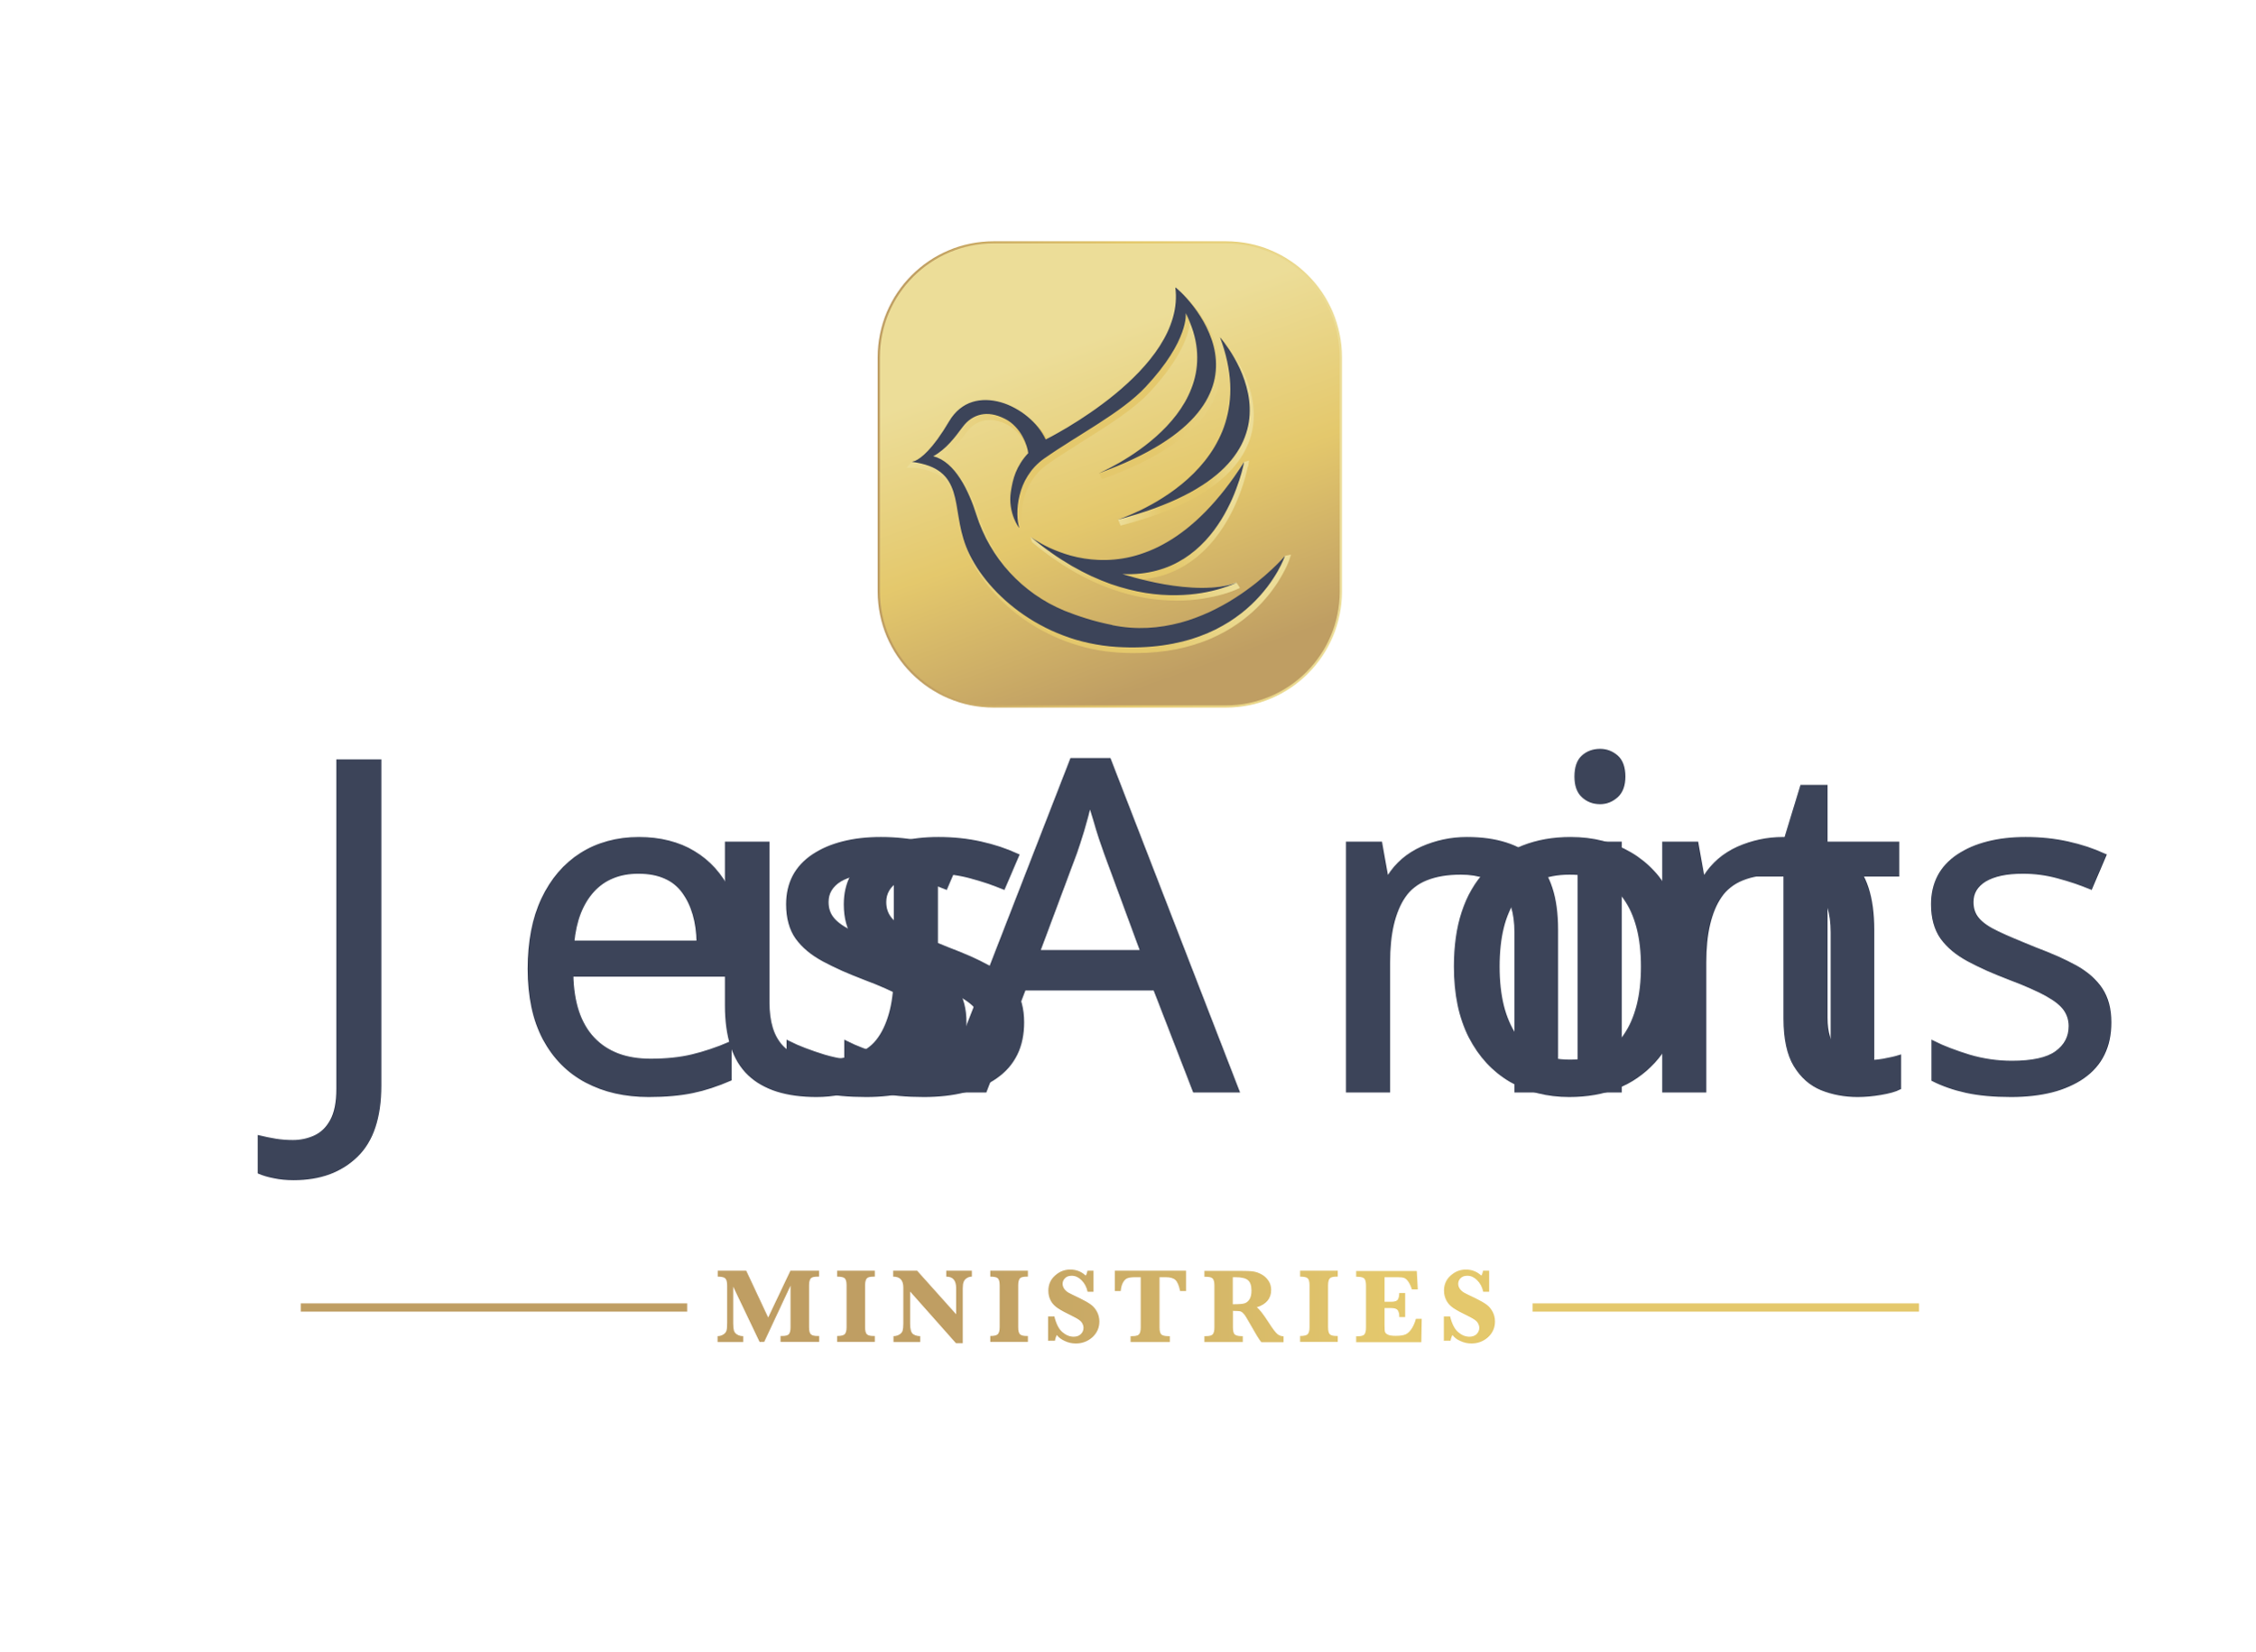
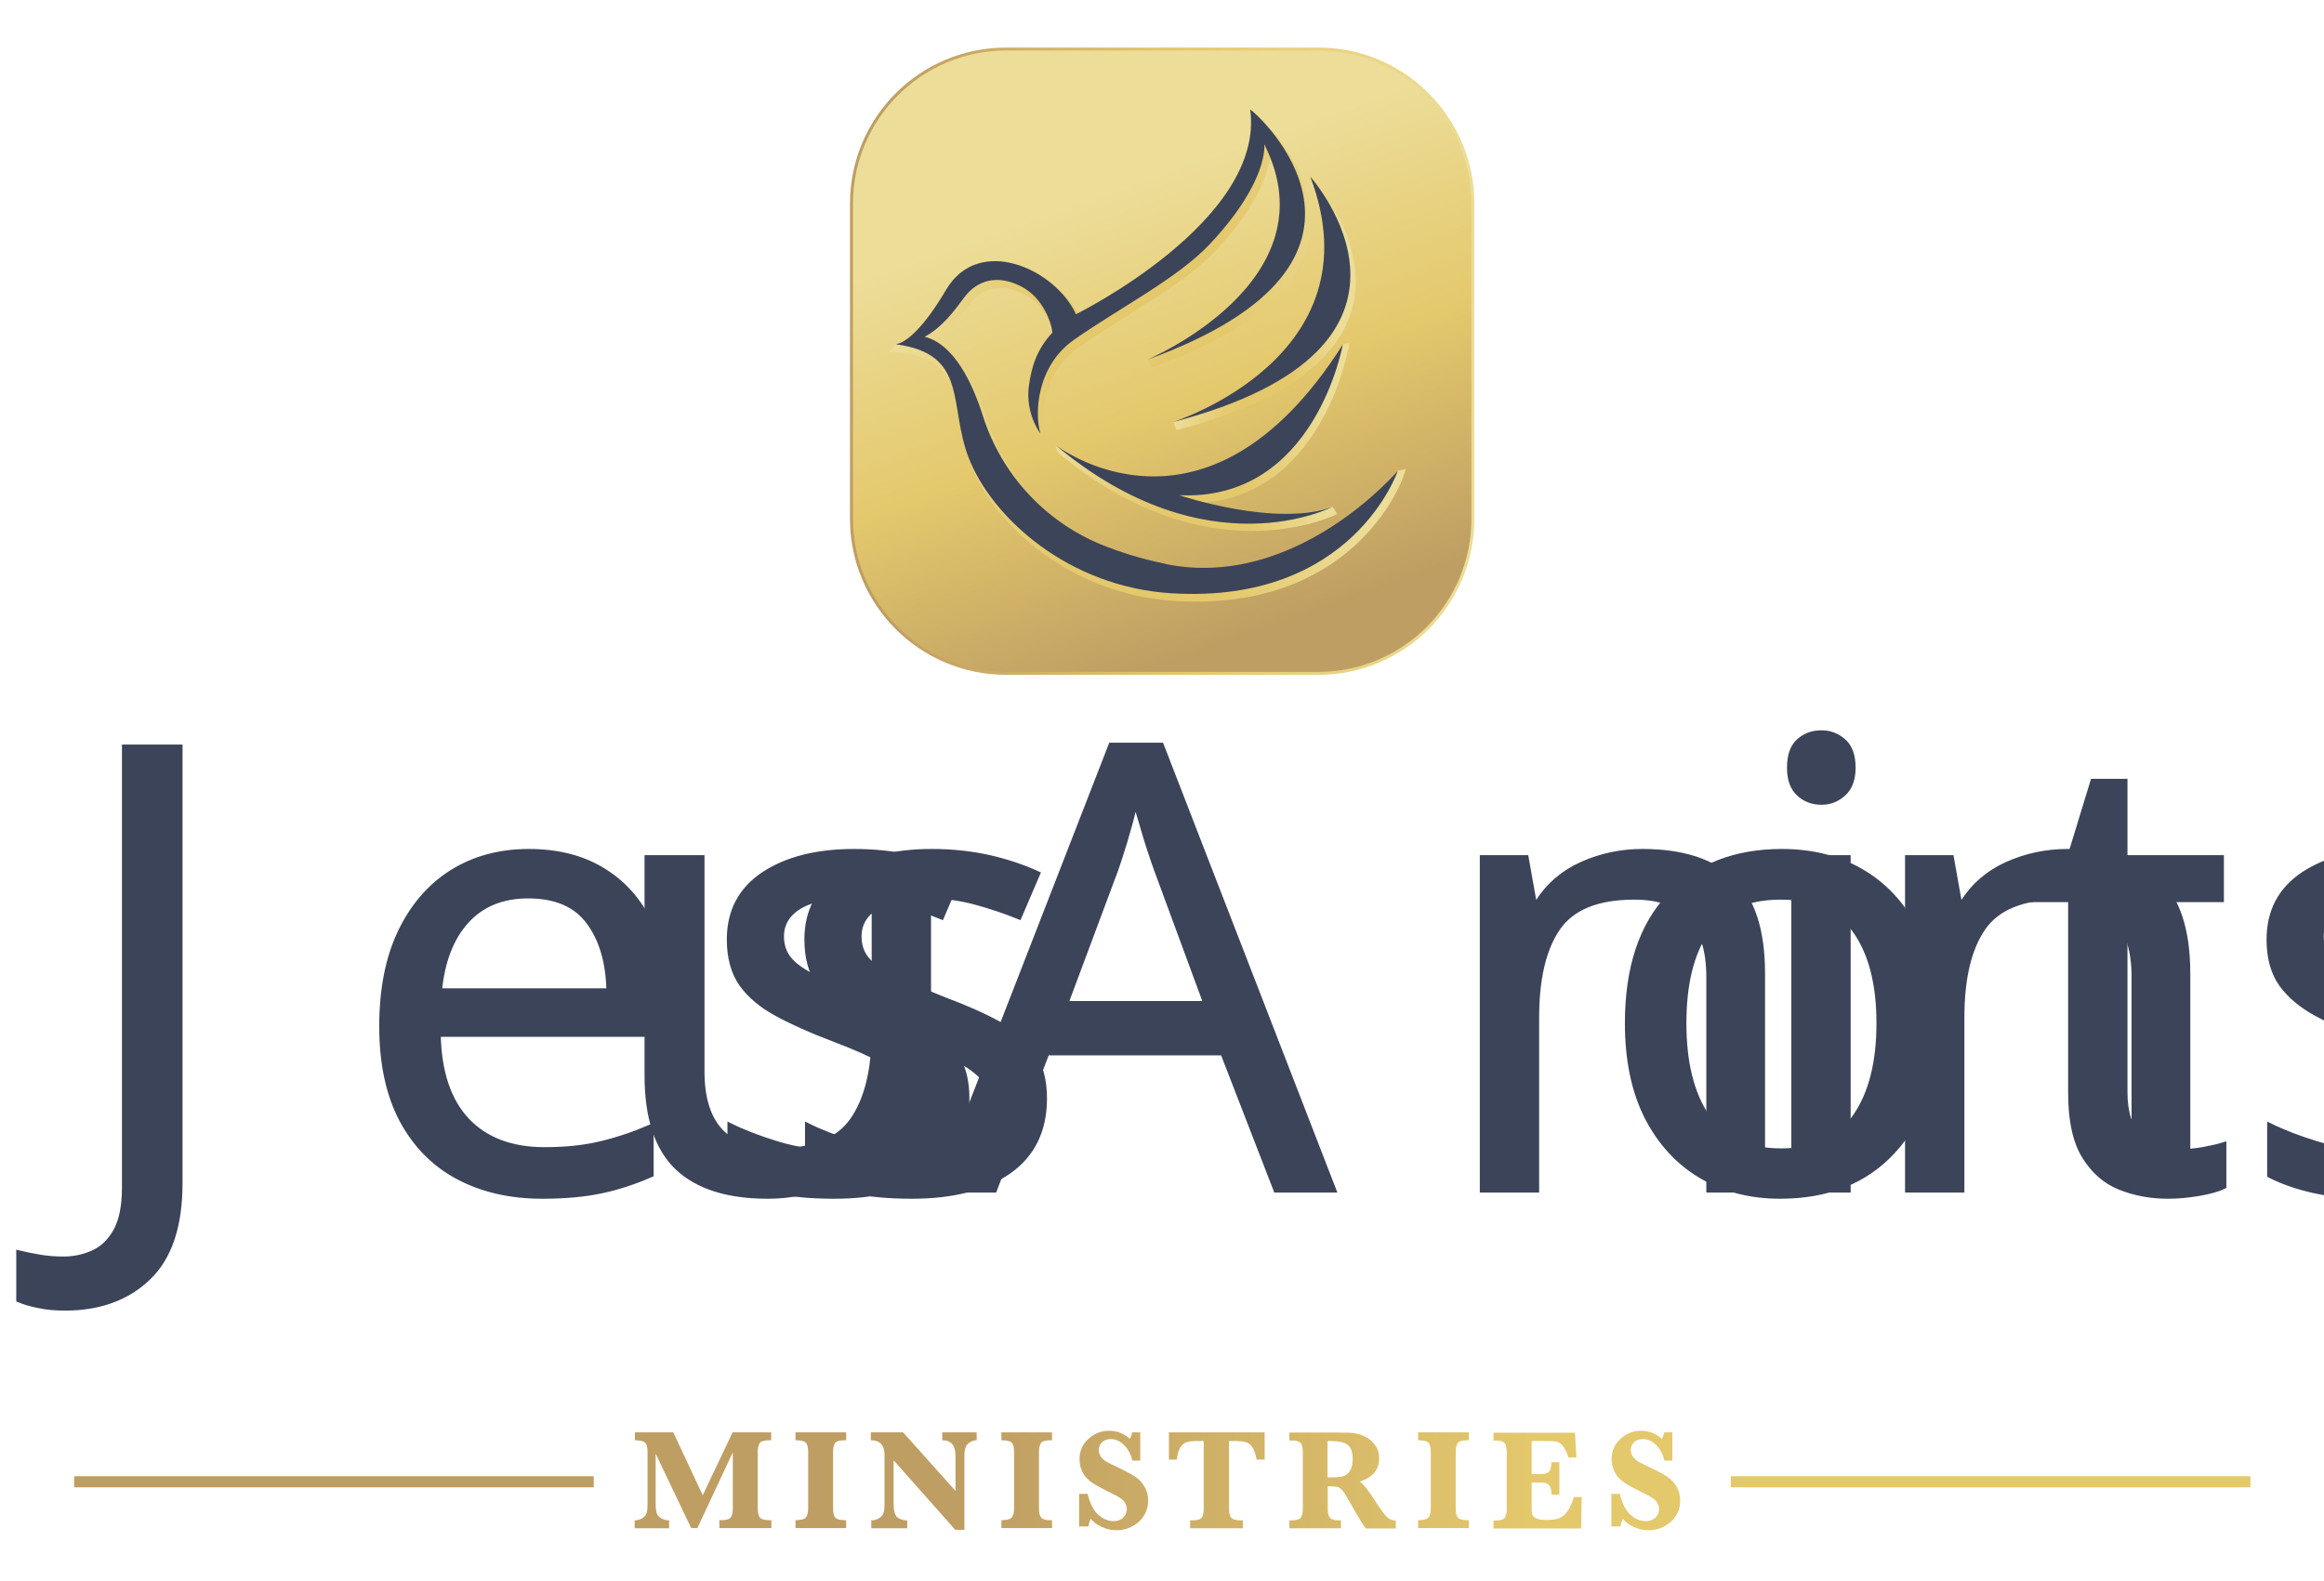
- <svg xmlns="http://www.w3.org/2000/svg" xmlns:xlink="http://www.w3.org/1999/xlink" id="Layer_1" data-name="Layer 1" viewBox="0 0 153.33 112.33">
+ <svg xmlns="http://www.w3.org/2000/svg" xmlns:xlink="http://www.w3.org/1999/xlink" id="Layer_1" data-name="Layer 1" viewBox="16.7 14 117.5 79.9">
  <defs>
    <style>
      .cls-1 {
        font-family: TheNautigal-Regular, 'The Nautigal';
        font-size: 31.38px;
        stroke: #3c4459;
        stroke-width: .25px;
      }

      .cls-1, .cls-2 {
        fill: #3c4459;
      }

      .cls-1, .cls-3 {
        stroke-miterlimit: 10;
      }

      .cls-4 {
        fill: url(#linear-gradient-5);
      }

      .cls-5 {
        fill: url(#linear-gradient-6);
      }

      .cls-6 {
        fill: url(#linear-gradient-4);
      }

      .cls-7 {
        fill: url(#linear-gradient);
      }

      .cls-8 {
        letter-spacing: 0em;
      }

      .cls-9 {
        letter-spacing: 0em;
      }

      .cls-3 {
        fill: url(#linear-gradient-2);
        stroke: url(#linear-gradient-3);
        stroke-width: .15px;
      }

      .cls-10 {
        letter-spacing: -.1em;
      }

      .cls-11 {
        letter-spacing: -.02em;
      }

      .cls-12 {
        letter-spacing: -.02em;
      }

      .cls-13 {
        letter-spacing: -.04em;
      }

      .cls-14 {
        letter-spacing: -.01em;
      }

      .cls-15 {
        letter-spacing: 0em;
      }

      .cls-16 {
        letter-spacing: 0em;
      }
    </style>
    <linearGradient id="linear-gradient" x1="20.44" y1="88.87" x2="130.48" y2="88.87" gradientUnits="userSpaceOnUse">
      <stop offset=".41" stop-color="#bf9e63" />
      <stop offset=".67" stop-color="#e4c86c" />
    </linearGradient>
    <linearGradient id="linear-gradient-2" x1="22.91" y1="-93.08" x2="14.33" y2="-117.24" gradientTransform="translate(58 140.68)" gradientUnits="userSpaceOnUse">
      <stop offset=".07" stop-color="#bf9e63" />
      <stop offset=".54" stop-color="#e4c86c" />
      <stop offset=".99" stop-color="#ecdd98" />
    </linearGradient>
    <linearGradient id="linear-gradient-3" x1="59.68" y1="32.27" x2="91.25" y2="32.27" gradientTransform="matrix(1,0,0,1,0,0)" xlink:href="#linear-gradient-2" />
    <linearGradient id="linear-gradient-4" x1="76.02" y1="29.36" x2="85.24" y2="29.36" gradientUnits="userSpaceOnUse">
      <stop offset="0" stop-color="#ecdd98" />
      <stop offset=".33" stop-color="#e4c86c" />
      <stop offset=".65" stop-color="#e4c86c" />
      <stop offset=".93" stop-color="#ecdd98" />
    </linearGradient>
    <linearGradient id="linear-gradient-5" x1="70.07" y1="36.1" x2="84.93" y2="36.1" xlink:href="#linear-gradient-4" />
    <linearGradient id="linear-gradient-6" x1="61.63" y1="32.07" x2="87.78" y2="32.07" xlink:href="#linear-gradient-4" />
  </defs>
  <text class="cls-1" transform="translate(20.1 74.18)">
    <tspan class="cls-13" x="0" y="0">J</tspan>
    <tspan x="14.18" y="0">es</tspan>
    <tspan class="cls-8" x="26.83" y="0">u</tspan>
    <tspan class="cls-10" x="35.8" y="0">s</tspan>
    <tspan x="38.75" y="0"> </tspan>
    <tspan class="cls-15" x="44.02" y="0">A</tspan>
    <tspan class="cls-14" x="68.87" y="0">n</tspan>
    <tspan class="cls-11" x="77.16" y="0">o</tspan>
    <tspan class="cls-16" x="84.62" y="0">i</tspan>
    <tspan class="cls-12" x="90.37" y="0">n</tspan>
    <tspan class="cls-9" x="98.4" y="0">ts</tspan>
  </text>
  <path class="cls-7" d="M51.65,91.28l-1.8-3.77v2.5c0,.22.02.39.05.49s.1.2.22.27c.11.07.25.11.41.11v.4h-1.74v-.4c.15,0,.28-.04.4-.12s.18-.17.21-.28c.03-.1.04-.27.04-.5v-2.54c0-.24-.04-.41-.13-.49-.08-.08-.26-.12-.51-.12v-.4h1.94l1.49,3.18,1.51-3.18h1.95v.4h-.1c-.24,0-.4.04-.47.13-.07.09-.11.24-.11.46v2.86c0,.22.04.38.11.46.08.09.23.13.47.13h.11v.4h-2.63v-.4h.1c.24,0,.4-.04.47-.13.07-.09.11-.24.11-.46v-2.84l-1.79,3.83h-.28ZM56.92,86.83v-.4h2.56v.4h-.08c-.24,0-.4.04-.47.13-.07.09-.11.24-.11.46v2.86c0,.22.04.38.11.46.08.09.23.13.47.13h.08v.4h-2.56v-.4c.26,0,.43-.04.51-.12.08-.08.13-.24.13-.47v-2.86c0-.23-.04-.39-.12-.47-.08-.08-.25-.12-.52-.12ZM61.88,87.82v2.22c0,.36.07.59.19.69.13.1.3.15.5.15v.4h-1.82v-.4c.15,0,.29-.04.4-.11.11-.07.19-.16.22-.26.03-.1.05-.25.05-.47v-2.47c0-.49-.23-.74-.69-.74v-.4h1.63l2.65,2.96v-1.77c0-.53-.22-.79-.67-.79v-.4h1.74v.4c-.12,0-.23.03-.34.1-.11.07-.18.15-.22.26-.04.1-.06.25-.06.45v3.72h-.46l-3.14-3.54ZM67.33,86.83v-.4h2.56v.4h-.08c-.24,0-.4.04-.47.13-.07.09-.11.24-.11.46v2.86c0,.22.04.38.11.46.08.09.23.13.47.13h.08v.4h-2.56v-.4c.26,0,.43-.04.51-.12.08-.08.13-.24.13-.47v-2.86c0-.23-.04-.39-.12-.47-.08-.08-.25-.12-.52-.12ZM71.26,91.2v-1.66h.43c.12.5.3.85.54,1.06.24.21.5.32.77.32.2,0,.37-.06.49-.18.12-.12.18-.26.18-.43,0-.12-.04-.23-.11-.35s-.26-.25-.54-.39c-.55-.27-.92-.47-1.11-.6s-.35-.29-.46-.49-.17-.43-.17-.69c0-.42.15-.76.45-1.03.3-.27.64-.41,1.04-.41.41,0,.76.14,1.05.41.05-.07.09-.18.12-.33h.41v1.43h-.4c-.07-.32-.21-.58-.41-.78-.2-.2-.42-.31-.67-.31-.19,0-.34.05-.45.16s-.17.24-.17.39c0,.12.04.23.11.34.07.1.17.19.29.26.12.07.38.19.77.38.35.17.61.32.78.45.17.13.3.3.4.49.1.2.15.41.15.64,0,.43-.16.78-.47,1.07-.32.28-.69.43-1.13.43-.25,0-.49-.05-.73-.16s-.43-.24-.57-.42c-.05.11-.1.24-.12.39h-.43ZM77.58,86.87h-.41c-.24,0-.42.03-.54.08-.11.05-.21.16-.29.31-.08.16-.12.34-.14.55h-.4v-1.38h4.84v1.38h-.4c-.08-.37-.18-.62-.32-.75-.14-.13-.36-.19-.66-.19h-.42v3.42c0,.22.04.38.11.46s.23.13.47.13h.12v.4h-2.67v-.4h.11c.24,0,.4-.04.47-.13s.11-.24.11-.46v-3.42ZM83.83,89.14v1.15c0,.22.04.38.11.46s.23.13.47.13h.09v.4h-2.61v-.4h.1c.24,0,.4-.04.47-.13s.11-.24.11-.46v-2.86c0-.22-.04-.38-.11-.46-.08-.09-.23-.13-.47-.13h-.1v-.4h1.94s.44,0,.44,0c.43,0,.75.01.94.04.2.03.39.1.59.21s.34.26.46.44.17.39.17.61c0,.58-.33.97-.98,1.18.17.11.44.45.81,1.03.29.45.49.71.61.8.12.09.25.14.4.14v.4h-1.51c-.14-.16-.39-.58-.77-1.25-.19-.34-.32-.56-.4-.65-.08-.1-.15-.16-.23-.19-.08-.03-.25-.04-.52-.04ZM83.83,88.71c.4,0,.67-.02.81-.07.14-.05.25-.15.33-.29.08-.14.12-.33.12-.57,0-.34-.08-.58-.24-.71-.16-.13-.44-.2-.83-.2-.05,0-.12,0-.2,0v1.83ZM88.4,86.83v-.4h2.56v.4h-.08c-.24,0-.4.04-.47.13-.07.09-.11.24-.11.46v2.86c0,.22.04.38.11.46.08.09.23.13.47.13h.08v.4h-2.56v-.4c.26,0,.43-.04.51-.12.08-.08.13-.24.13-.47v-2.86c0-.23-.04-.39-.12-.47-.08-.08-.25-.12-.52-.12ZM94.14,88.96v1.2c0,.23.01.38.04.45.03.07.1.13.21.18.11.05.29.07.52.07.32,0,.55-.04.7-.12.15-.08.28-.22.4-.41.12-.2.2-.41.26-.63h.4l-.03,1.59h-4.43v-.4h.09c.24,0,.4-.04.47-.13.07-.09.11-.24.11-.46v-2.87c0-.22-.04-.38-.11-.46s-.23-.13-.47-.13h-.09v-.39h4.12l.07,1.25h-.4c-.07-.22-.15-.39-.24-.52-.09-.13-.18-.21-.27-.25-.09-.04-.24-.06-.45-.06h-.9v1.67h.45c.21,0,.36-.04.43-.12s.11-.24.12-.48h.4v1.64h-.4s0-.05,0-.07c0-.14-.03-.26-.09-.37-.06-.11-.21-.17-.45-.17h-.46ZM98.17,91.2v-1.66h.43c.12.5.3.85.54,1.06.24.21.49.32.77.32.2,0,.37-.06.49-.18s.18-.26.18-.43c0-.12-.04-.23-.11-.35s-.26-.25-.54-.39c-.55-.27-.92-.47-1.11-.6-.19-.13-.35-.29-.46-.49s-.18-.43-.18-.69c0-.42.15-.76.45-1.03s.64-.41,1.04-.41.76.14,1.05.41c.05-.07.09-.18.12-.33h.41v1.43h-.4c-.07-.32-.21-.58-.41-.78s-.42-.31-.67-.31c-.19,0-.34.05-.45.16-.11.1-.17.24-.17.39,0,.12.04.23.11.34.07.1.17.19.29.26s.38.19.77.38c.35.17.61.32.78.45.17.13.3.3.4.49.1.2.15.41.15.64,0,.43-.16.78-.47,1.07-.32.28-.69.43-1.13.43-.25,0-.49-.05-.73-.16-.24-.1-.43-.24-.57-.42-.05.11-.1.24-.12.39h-.43ZM20.44,88.93h26.27M46.72,88.65h-26.27v.56h26.27v-.56ZM104.21,88.93h26.27M130.48,88.65h-26.27v.56h26.27v-.56Z" />
  <g>
    <rect class="cls-3" x="59.75" y="16.48" width="31.42" height="31.57" rx="7.82" ry="7.82" />
    <g>
      <g>
        <path class="cls-6" d="M83.01,30.09c-1.9,3.9-6.94,5.23-6.99,5.24l.17.42c5.06-1.32,8.03-3.35,8.84-6.03,1-3.33-1.8-6.5-1.83-6.53l-.23-.25.14.33c.95,2.5.88,4.78-.1,6.8Z" />
        <path class="cls-4" d="M84.86,31.75l.07-.43-.35.1c-2.41,3.8-5.03,6.26-8.02,6.77-3.57.62-6.47-1.67-6.5-1.69l.11.37c3.79,3.18,7.27,3.98,9.83,3.98,2.62,0,4.28-.85,4.31-.86l-.25-.39c-2.2.85-5.58.23-6.97-.16,6.35-.15,7.74-7.62,7.75-7.7Z" />
        <path class="cls-5" d="M87.37,37.81c-.05.06-5.06,6.27-11.55,4.94-1.15-.24-2.24-.56-3.24-.98-2.84-1.17-5-3.53-5.93-6.46-.5-1.57-1.38-3.49-2.8-3.99.79-.48,1.34-1.22,1.83-1.88l.03-.04c.66-.89,1.67-1.08,2.76-.53,1.03.52,1.47,1.7,1.54,2.23-.85.92-1.05,1.85-1.18,2.64-.23,1.45.54,2.28.61,2.31l.13.13c-.28-.88-.24-3.28,1.66-4.61.77-.54,1.62-1.07,2.44-1.59,1.66-1.04,3.38-2.12,4.49-3.3,2.23-2.39,2.67-4.02,2.74-4.71.72,1.6.81,3.16.26,4.65-1.37,3.7-6.38,5.54-6.43,5.56l.2.41c5.32-1.92,8.02-4.42,8.04-7.43.01-2.93-2.66-5.31-2.83-5.38l-.13-.05.02.14c.39,2.87-2.01,5.5-4.09,7.2-2.03,1.67-4.17,2.79-4.6,3.01-.7-1.43-2.38-2.57-3.95-2.65-.82-.04-1.96.18-2.73,1.49-1.13,1.92-2.25,2.44-2.66,2.48l-.36.41h.51s.01,0,.03,0h0c2.55.34,2.77,1.7,3.06,3.42.12.7.25,1.49.55,2.27,1.24,3.19,5.18,6.58,10.32,6.89.36.02.71.03,1.06.03,8.27,0,10.44-6.21,10.47-6.28l.14-.42-.41.08Z" />
      </g>
      <path class="cls-2" d="M61.96,31.4s.01,0,.02,0c-.01,0-.02,0-.02,0ZM75.98,35.35c14.68-3.83,6.97-12.41,6.97-12.41,3.46,9.14-6.97,12.41-6.97,12.41ZM75.62,42.51c-1.24-.25-2.32-.6-3.26-.98-2.85-1.18-5.04-3.57-5.97-6.51-.52-1.64-1.45-3.62-2.94-3.99.88-.47,1.49-1.3,2.01-2,.65-.87,1.67-1.16,2.86-.55,1.13.57,1.55,1.87,1.59,2.34-.83.89-1.05,1.77-1.18,2.62-.23,1.46.6,2.54.57,2.46-.29-.94-.22-3.36,1.69-4.71,2.35-1.65,5.27-3.12,6.91-4.88,2.98-3.19,2.72-5.02,2.72-5.02,3.51,6.95-5.92,10.9-5.92,10.9,13.93-5.04,5.44-12.56,5.21-12.65.76,5.63-8.81,10.35-8.81,10.35-1.05-2.29-4.91-4.05-6.57-1.23-1.13,1.92-1.92,2.51-2.3,2.68l-.23.07s0,0,0,0c0,0-.01,0-.02,0,0,0,.01,0,.02,0,3.68.49,2.64,3.07,3.68,5.75,1.17,3.01,5.03,6.52,10.25,6.84,9.18.56,11.44-6.19,11.44-6.19,0,0-5.14,6.06-11.75,4.71ZM84.59,31.42c-6.96,11-14.53,5.08-14.53,5.08,7.71,6.47,14.05,3.11,14.05,3.11-2.83,1.1-7.79-.57-7.79-.57,6.87.33,8.27-7.62,8.27-7.62Z" />
    </g>
  </g>
</svg>
